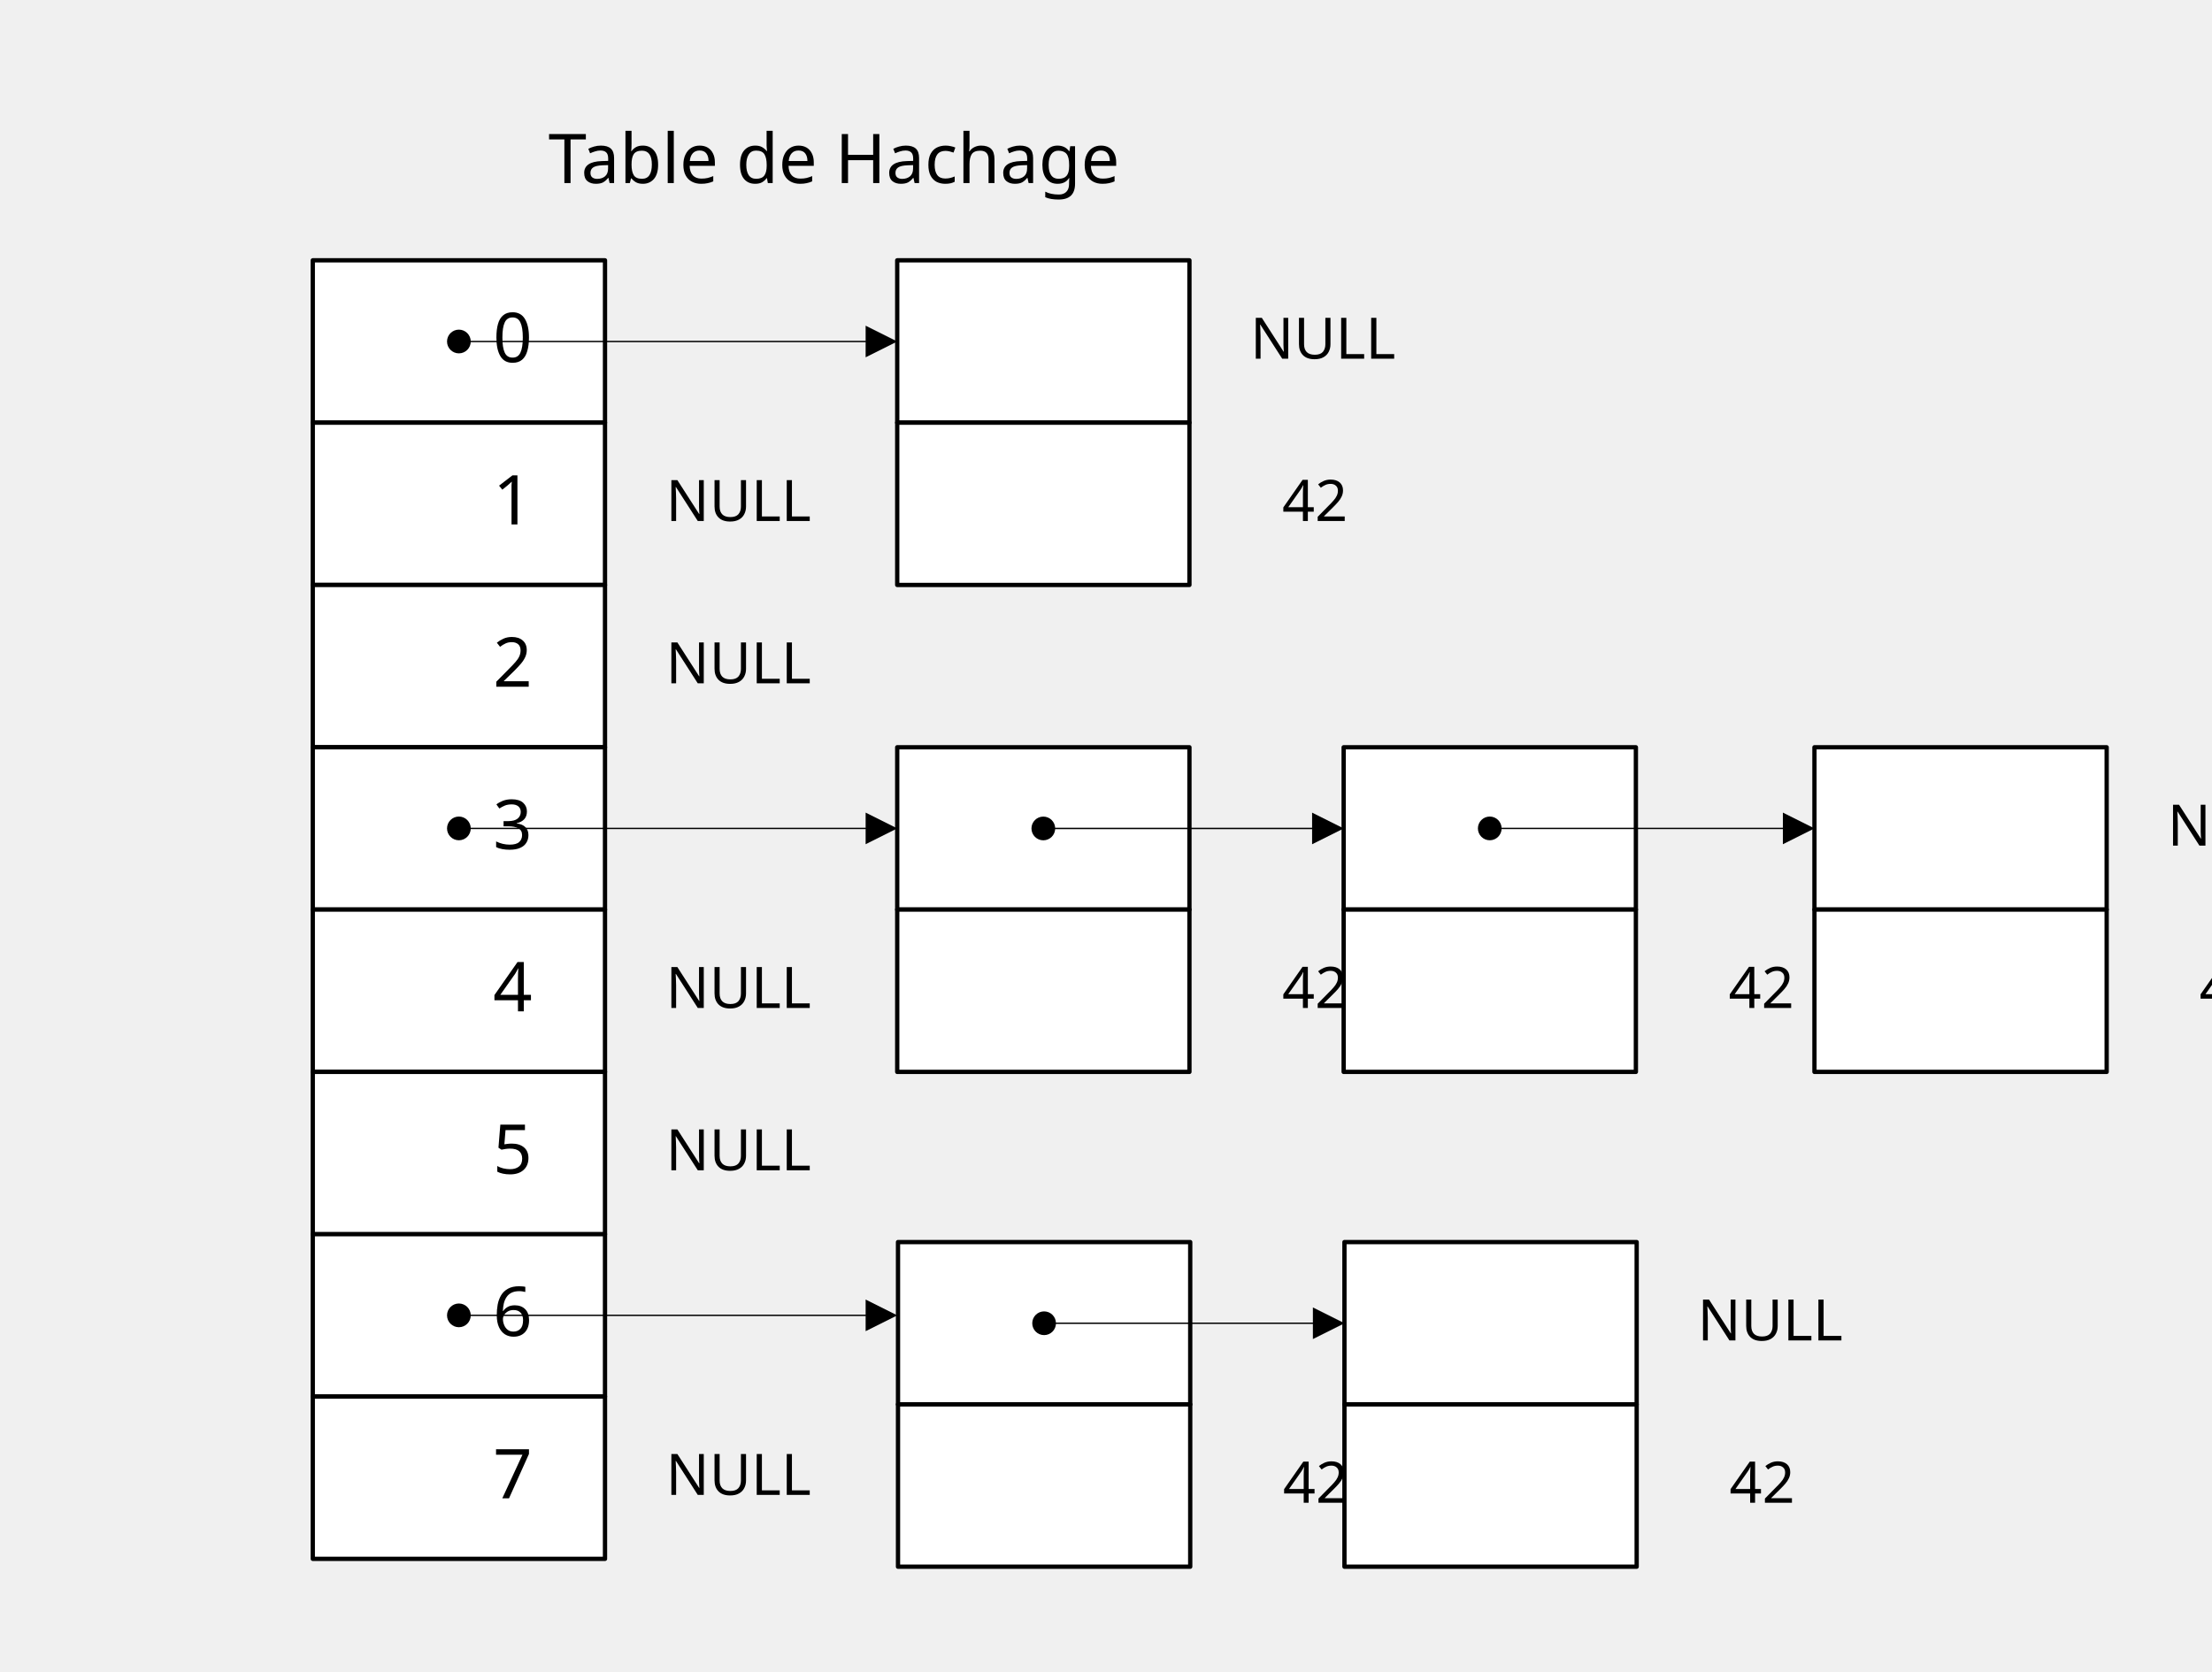
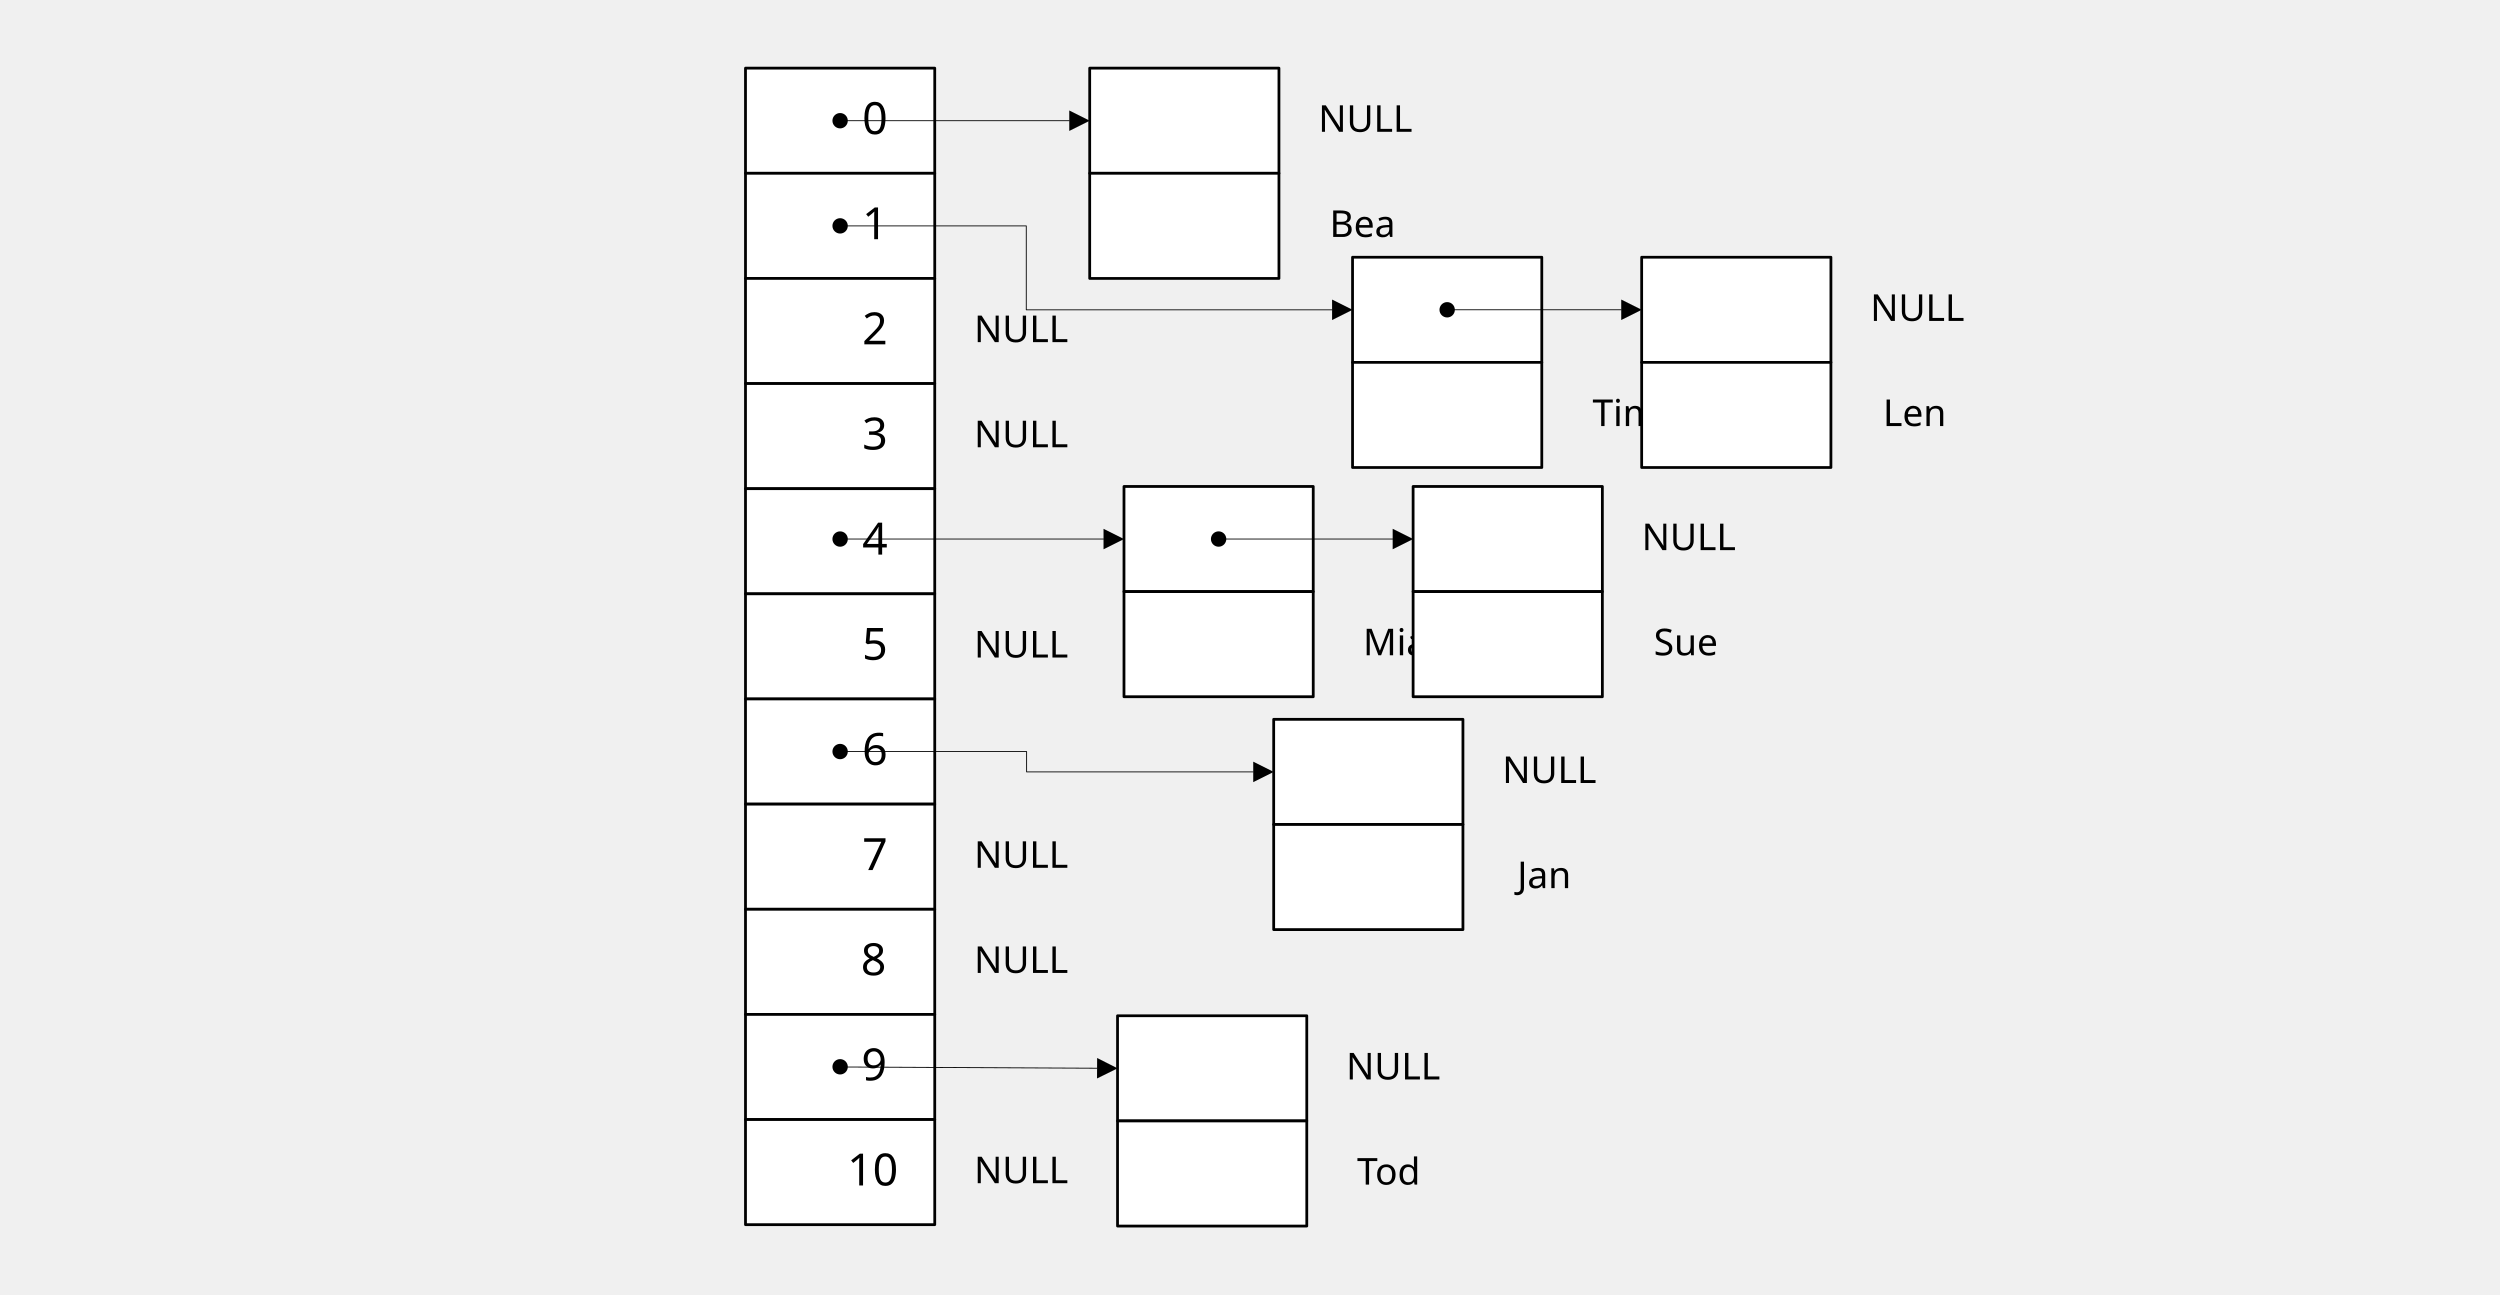
- <svg xmlns="http://www.w3.org/2000/svg" xmlns:ns1="http://schemas.microsoft.com/visio/2003/SVGExtensions/" xmlns:xlink="http://www.w3.org/1999/xlink" width="5.364in" height="4.055in" viewBox="0 0 386.202 291.98" xml:space="preserve" color-interpolation-filters="sRGB" class="st7">
+ <svg xmlns="http://www.w3.org/2000/svg" xmlns:ns1="http://schemas.microsoft.com/visio/2003/SVGExtensions/" xmlns:xlink="http://www.w3.org/1999/xlink" width="9.361in" height="4.846in" viewBox="0 0 673.978 348.936" xml:space="preserve" color-interpolation-filters="sRGB" class="st7">
  <ns1:documentProperties ns1:langID="1033" ns1:metric="true" ns1:viewMarkup="false">
    <ns1:userDefs>
      <ns1:ud ns1:nameU="msvSubprocessMaster" ns1:prompt="" ns1:val="VT4(Rectangle)" />
      <ns1:ud ns1:nameU="msvNoAutoConnect" ns1:val="VT0(1):26" />
    </ns1:userDefs>
  </ns1:documentProperties>
  <style type="text/css">
	
		.st1 {fill:#ffffff;stroke:#000000;stroke-linecap:round;stroke-linejoin:round;stroke-width:0.75}
		.st2 {fill:#000000;font-family:Calibri;font-size:0.833em}
- 		.st3 {marker-end:url(#mrkr4-63);marker-start:url(#mrkr42-61);stroke:#000000;stroke-linecap:round;stroke-linejoin:round;stroke-width:0.238}
+ 		.st3 {marker-end:url(#mrkr4-52);marker-start:url(#mrkr42-50);stroke:#000000;stroke-linecap:round;stroke-linejoin:round;stroke-width:0.238}
		.st4 {fill:#000000;fill-opacity:1;stroke:#000000;stroke-opacity:1;stroke-width:0.086}
		.st5 {fill:none;stroke:none;stroke-linecap:round;stroke-linejoin:round;stroke-width:0.75}
		.st6 {fill:#000000;font-family:Calibri;font-size:1em}
		.st7 {fill:none;fill-rule:evenodd;font-size:12px;overflow:visible;stroke-linecap:square;stroke-miterlimit:3}
	
	</style>
  <defs id="Markers">
    <g id="lend42">
      <path d="M 0 0.75 C -0.414 0.75 -0.75 0.414 -0.75 0 -0.75 -0.414 -0.414 -0.75 0 -0.75 0.414 -0.75 0.75 -0.414 0.75 0 0.75 0.414 0.414 0.75 0 0.75 Z " style="stroke:none" />
    </g>
-     <marker id="mrkr42-61" class="st4" ns1:arrowType="42" ns1:arrowSize="2" ns1:setback="7.18837" refX="7.188" orient="auto" markerUnits="strokeWidth" overflow="visible">
+     <marker id="mrkr42-50" class="st4" ns1:arrowType="42" ns1:arrowSize="2" ns1:setback="7.18837" refX="7.188" orient="auto" markerUnits="strokeWidth" overflow="visible">
      <use xlink:href="#lend42" transform="scale(11.60437) " />
    </marker>
    <g id="lend4">
      <path d="M 2 1 L 0 0 L 2 -1 L 2 1 " style="stroke:none" />
    </g>
-     <marker id="mrkr4-63" class="st4" ns1:arrowType="4" ns1:arrowSize="2" ns1:setback="23.2087" refX="-23.209" orient="auto" markerUnits="strokeWidth" overflow="visible">
+     <marker id="mrkr4-52" class="st4" ns1:arrowType="4" ns1:arrowSize="2" ns1:setback="23.2087" refX="-23.209" orient="auto" markerUnits="strokeWidth" overflow="visible">
      <use xlink:href="#lend4" transform="scale(-11.60437,-11.60437) " />
    </marker>
  </defs>
  <g ns1:mID="0" ns1:index="1" ns1:groupContext="foregroundPage">
    <ns1:userDefs>
      <ns1:ud ns1:nameU="msvThemeOrder" ns1:val="VT0(0):26" />
    </ns1:userDefs>
    <ns1:pageProperties ns1:drawingScale="0.0393701" ns1:pageScale="0.0393701" ns1:drawingUnits="24" ns1:shadowOffsetX="8.50394" ns1:shadowOffsetY="-8.50394" />
    <ns1:layer ns1:name="Connector" ns1:index="0" />
-     <g id="shape1-1" ns1:mID="1" ns1:groupContext="shape" transform="translate(54.5985,-218.172)">
-       <ns1:userDefs>
-         <ns1:ud ns1:nameU="visVersion" ns1:val="VT0(15):26" />
-       </ns1:userDefs>
-       <rect x="0" y="263.633" width="51.024" height="28.346" class="st1" />
-     </g>
-     <g id="shape2-3" ns1:mID="2" ns1:groupContext="shape" transform="translate(54.5985,-189.825)">
-       <ns1:userDefs>
-         <ns1:ud ns1:nameU="visVersion" ns1:val="VT0(15):26" />
-       </ns1:userDefs>
-       <ns1:textBlock ns1:margins="rect(4,4,4,4)" ns1:tabSpace="42.5197" />
-       <ns1:textRect cx="25.512" cy="277.807" width="51.03" height="28.346" />
-       <rect x="0" y="263.633" width="51.024" height="28.346" class="st1" />
-       <text x="14.87" y="280.81" class="st2" ns1:langID="1033">
-         <ns1:paragraph ns1:horizAlign="1" />
-         <ns1:tabList />NULL</text>
-     </g>
-     <g id="shape3-6" ns1:mID="3" ns1:groupContext="shape" transform="translate(54.5985,-161.479)">
-       <ns1:userDefs>
-         <ns1:ud ns1:nameU="visVersion" ns1:val="VT0(15):26" />
-       </ns1:userDefs>
-       <ns1:textBlock ns1:margins="rect(4,4,4,4)" ns1:tabSpace="42.5197" />
-       <ns1:textRect cx="25.512" cy="277.807" width="51.03" height="28.346" />
-       <rect x="0" y="263.633" width="51.024" height="28.346" class="st1" />
-       <text x="14.87" y="280.81" class="st2" ns1:langID="1033">
-         <ns1:paragraph ns1:horizAlign="1" />
-         <ns1:tabList />NULL</text>
-     </g>
-     <g id="shape4-9" ns1:mID="4" ns1:groupContext="shape" transform="translate(54.5985,-133.132)">
-       <ns1:userDefs>
-         <ns1:ud ns1:nameU="visVersion" ns1:val="VT0(15):26" />
-       </ns1:userDefs>
-       <rect x="0" y="263.633" width="51.024" height="28.346" class="st1" />
-     </g>
-     <g id="shape5-11" ns1:mID="5" ns1:groupContext="shape" transform="translate(54.5985,-104.786)">
-       <ns1:userDefs>
-         <ns1:ud ns1:nameU="visVersion" ns1:val="VT0(15):26" />
-       </ns1:userDefs>
-       <ns1:textBlock ns1:margins="rect(4,4,4,4)" ns1:tabSpace="42.5197" />
-       <ns1:textRect cx="25.512" cy="277.807" width="51.03" height="28.346" />
-       <rect x="0" y="263.633" width="51.024" height="28.346" class="st1" />
-       <text x="14.87" y="280.81" class="st2" ns1:langID="1033">
-         <ns1:paragraph ns1:horizAlign="1" />
-         <ns1:tabList />NULL</text>
-     </g>
-     <g id="shape6-14" ns1:mID="6" ns1:groupContext="shape" transform="translate(54.5985,-76.4395)">
-       <ns1:userDefs>
-         <ns1:ud ns1:nameU="visVersion" ns1:val="VT0(15):26" />
-       </ns1:userDefs>
-       <ns1:textBlock ns1:margins="rect(4,4,4,4)" ns1:tabSpace="42.5197" />
-       <ns1:textRect cx="25.512" cy="277.807" width="51.03" height="28.346" />
-       <rect x="0" y="263.633" width="51.024" height="28.346" class="st1" />
-       <text x="14.87" y="280.81" class="st2" ns1:langID="1033">
-         <ns1:paragraph ns1:horizAlign="1" />
-         <ns1:tabList />NULL</text>
-     </g>
-     <g id="shape7-17" ns1:mID="7" ns1:groupContext="shape" transform="translate(54.5985,-48.093)">
-       <ns1:userDefs>
-         <ns1:ud ns1:nameU="visVersion" ns1:val="VT0(15):26" />
-       </ns1:userDefs>
-       <rect x="0" y="263.633" width="51.024" height="28.346" class="st1" />
-     </g>
-     <g id="shape8-19" ns1:mID="8" ns1:groupContext="shape" transform="translate(54.5985,-19.7466)">
-       <ns1:userDefs>
-         <ns1:ud ns1:nameU="visVersion" ns1:val="VT0(15):26" />
-       </ns1:userDefs>
-       <ns1:textBlock ns1:margins="rect(4,4,4,4)" ns1:tabSpace="42.5197" />
-       <ns1:textRect cx="25.512" cy="277.807" width="51.03" height="28.346" />
-       <rect x="0" y="263.633" width="51.024" height="28.346" class="st1" />
-       <text x="14.87" y="280.81" class="st2" ns1:langID="1033">
-         <ns1:paragraph ns1:horizAlign="1" />
-         <ns1:tabList />NULL</text>
-     </g>
-     <g id="shape9-22" ns1:mID="9" ns1:groupContext="shape" transform="translate(156.646,-218.172)">
-       <ns1:userDefs>
-         <ns1:ud ns1:nameU="visVersion" ns1:val="VT0(15):26" />
-       </ns1:userDefs>
-       <ns1:textBlock ns1:margins="rect(4,4,4,4)" ns1:tabSpace="42.5197" />
-       <ns1:textRect cx="25.512" cy="277.807" width="51.03" height="28.346" />
-       <rect x="0" y="263.633" width="51.024" height="28.346" class="st1" />
-       <text x="14.87" y="280.81" class="st2" ns1:langID="1033">
-         <ns1:paragraph ns1:horizAlign="1" />
-         <ns1:tabList />NULL</text>
-     </g>
-     <g id="shape10-25" ns1:mID="10" ns1:groupContext="shape" transform="translate(156.646,-189.825)">
-       <ns1:userDefs>
-         <ns1:ud ns1:nameU="visVersion" ns1:val="VT0(15):26" />
-       </ns1:userDefs>
-       <ns1:textBlock ns1:margins="rect(4,4,4,4)" ns1:tabSpace="42.5197" />
-       <ns1:textRect cx="25.512" cy="277.807" width="51.03" height="28.346" />
-       <rect x="0" y="263.633" width="51.024" height="28.346" class="st1" />
-       <text x="20.44" y="280.81" class="st2" ns1:langID="1033">
-         <ns1:paragraph ns1:horizAlign="1" />
-         <ns1:tabList />42</text>
-     </g>
-     <g id="shape11-28" ns1:mID="11" ns1:groupContext="shape" transform="translate(156.646,-133.132)">
-       <ns1:userDefs>
-         <ns1:ud ns1:nameU="visVersion" ns1:val="VT0(15):26" />
-       </ns1:userDefs>
-       <rect x="0" y="263.633" width="51.024" height="28.346" class="st1" />
-     </g>
-     <g id="shape12-30" ns1:mID="12" ns1:groupContext="shape" transform="translate(156.646,-104.786)">
-       <ns1:userDefs>
-         <ns1:ud ns1:nameU="visVersion" ns1:val="VT0(15):26" />
-       </ns1:userDefs>
-       <ns1:textBlock ns1:margins="rect(4,4,4,4)" ns1:tabSpace="42.5197" />
-       <ns1:textRect cx="25.512" cy="277.807" width="51.03" height="28.346" />
-       <rect x="0" y="263.633" width="51.024" height="28.346" class="st1" />
-       <text x="20.44" y="280.81" class="st2" ns1:langID="1033">
-         <ns1:paragraph ns1:horizAlign="1" />
-         <ns1:tabList />42</text>
-     </g>
-     <g id="shape13-33" ns1:mID="13" ns1:groupContext="shape" transform="translate(234.599,-133.132)">
-       <ns1:userDefs>
-         <ns1:ud ns1:nameU="visVersion" ns1:val="VT0(15):26" />
-       </ns1:userDefs>
-       <rect x="0" y="263.633" width="51.024" height="28.346" class="st1" />
-     </g>
-     <g id="shape14-35" ns1:mID="14" ns1:groupContext="shape" transform="translate(234.599,-104.786)">
-       <ns1:userDefs>
-         <ns1:ud ns1:nameU="visVersion" ns1:val="VT0(15):26" />
-       </ns1:userDefs>
-       <ns1:textBlock ns1:margins="rect(4,4,4,4)" ns1:tabSpace="42.5197" />
-       <ns1:textRect cx="25.512" cy="277.807" width="51.03" height="28.346" />
-       <rect x="0" y="263.633" width="51.024" height="28.346" class="st1" />
-       <text x="20.44" y="280.81" class="st2" ns1:langID="1033">
-         <ns1:paragraph ns1:horizAlign="1" />
-         <ns1:tabList />42</text>
-     </g>
-     <g id="shape15-38" ns1:mID="15" ns1:groupContext="shape" transform="translate(316.803,-133.132)">
-       <ns1:userDefs>
-         <ns1:ud ns1:nameU="visVersion" ns1:val="VT0(15):26" />
-       </ns1:userDefs>
-       <ns1:textBlock ns1:margins="rect(4,4,4,4)" ns1:tabSpace="42.5197" />
-       <ns1:textRect cx="25.512" cy="277.807" width="51.03" height="28.346" />
-       <rect x="0" y="263.633" width="51.024" height="28.346" class="st1" />
-       <text x="14.87" y="280.81" class="st2" ns1:langID="1033">
-         <ns1:paragraph ns1:horizAlign="1" />
-         <ns1:tabList />NULL</text>
-     </g>
-     <g id="shape16-41" ns1:mID="16" ns1:groupContext="shape" transform="translate(316.803,-104.786)">
-       <ns1:userDefs>
-         <ns1:ud ns1:nameU="visVersion" ns1:val="VT0(15):26" />
-       </ns1:userDefs>
-       <ns1:textBlock ns1:margins="rect(4,4,4,4)" ns1:tabSpace="42.5197" />
-       <ns1:textRect cx="25.512" cy="277.807" width="51.03" height="28.346" />
-       <rect x="0" y="263.633" width="51.024" height="28.346" class="st1" />
-       <text x="20.44" y="280.81" class="st2" ns1:langID="1033">
-         <ns1:paragraph ns1:horizAlign="1" />
-         <ns1:tabList />42</text>
-     </g>
-     <g id="shape17-44" ns1:mID="17" ns1:groupContext="shape" transform="translate(156.783,-46.7215)">
-       <ns1:userDefs>
-         <ns1:ud ns1:nameU="visVersion" ns1:val="VT0(15):26" />
-       </ns1:userDefs>
-       <rect x="0" y="263.633" width="51.024" height="28.346" class="st1" />
-     </g>
-     <g id="shape18-46" ns1:mID="18" ns1:groupContext="shape" transform="translate(156.783,-18.375)">
-       <ns1:userDefs>
-         <ns1:ud ns1:nameU="visVersion" ns1:val="VT0(15):26" />
-       </ns1:userDefs>
-       <ns1:textBlock ns1:margins="rect(4,4,4,4)" ns1:tabSpace="42.5197" />
-       <ns1:textRect cx="25.512" cy="277.807" width="51.03" height="28.346" />
-       <rect x="0" y="263.633" width="51.024" height="28.346" class="st1" />
-       <text x="20.44" y="280.81" class="st2" ns1:langID="1033">
-         <ns1:paragraph ns1:horizAlign="1" />
-         <ns1:tabList />42</text>
-     </g>
-     <g id="shape19-49" ns1:mID="19" ns1:groupContext="shape" transform="translate(234.736,-46.7215)">
-       <ns1:userDefs>
-         <ns1:ud ns1:nameU="visVersion" ns1:val="VT0(15):26" />
-       </ns1:userDefs>
-       <ns1:textBlock ns1:margins="rect(4,4,4,4)" ns1:tabSpace="42.5197" />
-       <ns1:textRect cx="25.512" cy="277.807" width="51.03" height="28.346" />
-       <rect x="0" y="263.633" width="51.024" height="28.346" class="st1" />
-       <text x="14.87" y="280.81" class="st2" ns1:langID="1033">
-         <ns1:paragraph ns1:horizAlign="1" />
-         <ns1:tabList />NULL</text>
-     </g>
-     <g id="shape20-52" ns1:mID="20" ns1:groupContext="shape" transform="translate(234.736,-18.375)">
-       <ns1:userDefs>
-         <ns1:ud ns1:nameU="visVersion" ns1:val="VT0(15):26" />
-       </ns1:userDefs>
-       <ns1:textBlock ns1:margins="rect(4,4,4,4)" ns1:tabSpace="42.5197" />
-       <ns1:textRect cx="25.512" cy="277.807" width="51.03" height="28.346" />
-       <rect x="0" y="263.633" width="51.024" height="28.346" class="st1" />
-       <text x="20.44" y="280.81" class="st2" ns1:langID="1033">
-         <ns1:paragraph ns1:horizAlign="1" />
-         <ns1:tabList />42</text>
-     </g>
-     <g id="shape23-55" ns1:mID="23" ns1:groupContext="shape" ns1:layerMember="0" transform="translate(80.1103,-239.432)">
-       <path d="M1.71 299.07 L2.07 299.07 L71.02 299.07" class="st3" />
-     </g>
-     <g id="shape24-64" ns1:mID="24" ns1:groupContext="shape" ns1:layerMember="0" transform="translate(80.1103,-140.219)">
-       <path d="M1.71 284.89 L2.07 284.89 L71.02 284.89" class="st3" />
-     </g>
-     <g id="shape25-71" ns1:mID="25" ns1:groupContext="shape" ns1:layerMember="0" transform="translate(80.1103,-55.1797)">
-       <path d="M1.71 284.89 L2.07 284.89 L71.02 284.89" class="st3" />
-     </g>
-     <g id="shape26-78" ns1:mID="26" ns1:groupContext="shape" ns1:layerMember="0" transform="translate(182.295,-67.9813)">
-       <path d="M1.71 299.07 L2.07 299.07 L46.93 299.07" class="st3" />
-     </g>
-     <g id="shape27-85" ns1:mID="27" ns1:groupContext="shape" ns1:layerMember="0" transform="translate(182.158,-154.392)">
-       <path d="M1.71 299.07 L2.07 299.07 L46.93 299.07" class="st3" />
-     </g>
-     <g id="shape28-92" ns1:mID="28" ns1:groupContext="shape" ns1:layerMember="0" transform="translate(260.11,-140.219)">
-       <path d="M1.71 284.89 L2.07 284.89 L51.18 284.89" class="st3" />
-     </g>
-     <g id="shape29-99" ns1:mID="29" ns1:groupContext="shape" transform="translate(26.2521,-253.605)">
-       <ns1:textBlock ns1:margins="rect(4,4,4,4)" ns1:tabSpace="42.5197" />
-       <ns1:textRect cx="56.471" cy="281.98" width="112.95" height="20" />
-       <rect x="0" y="271.98" width="112.942" height="20" class="st5" />
-       <text x="13.32" y="285.58" class="st6" ns1:langID="1033">
-         <ns1:paragraph ns1:horizAlign="1" />
-         <ns1:tabList />Table de Hachage</text>
-     </g>
-     <g id="shape31-102" ns1:mID="31" ns1:groupContext="shape" transform="translate(18.375,-222.345)">
-       <ns1:textBlock ns1:margins="rect(4,4,4,4)" ns1:tabSpace="42.5197" />
-       <ns1:textRect cx="14.569" cy="281.98" width="29.14" height="20" />
-       <rect x="0" y="271.98" width="29.137" height="20" class="st5" />
-       <text x="11.53" y="285.58" class="st6" ns1:langID="1033">
+     <g id="shape1-1" ns1:mID="1" ns1:groupContext="shape" transform="translate(200.967,-302.215)">
+       <ns1:userDefs>
+         <ns1:ud ns1:nameU="visVersion" ns1:val="VT0(15):26" />
+       </ns1:userDefs>
+       <rect x="0" y="320.59" width="51.024" height="28.346" class="st1" />
+     </g>
+     <g id="shape2-3" ns1:mID="2" ns1:groupContext="shape" transform="translate(200.967,-273.868)">
+       <ns1:userDefs>
+         <ns1:ud ns1:nameU="visVersion" ns1:val="VT0(15):26" />
+       </ns1:userDefs>
+       <rect x="0" y="320.59" width="51.024" height="28.346" class="st1" />
+     </g>
+     <g id="shape3-5" ns1:mID="3" ns1:groupContext="shape" transform="translate(200.967,-245.522)">
+       <ns1:userDefs>
+         <ns1:ud ns1:nameU="visVersion" ns1:val="VT0(15):26" />
+       </ns1:userDefs>
+       <ns1:textBlock ns1:margins="rect(4,4,4,4)" ns1:tabSpace="42.5197" />
+       <ns1:textRect cx="25.512" cy="334.763" width="51.03" height="28.346" />
+       <rect x="0" y="320.59" width="51.024" height="28.346" class="st1" />
+       <text x="14.87" y="337.76" class="st2" ns1:langID="1033">
+         <ns1:paragraph ns1:horizAlign="1" />
+         <ns1:tabList />NULL</text>
+     </g>
+     <g id="shape4-8" ns1:mID="4" ns1:groupContext="shape" transform="translate(200.967,-217.175)">
+       <ns1:userDefs>
+         <ns1:ud ns1:nameU="visVersion" ns1:val="VT0(15):26" />
+       </ns1:userDefs>
+       <ns1:textBlock ns1:margins="rect(4,4,4,4)" ns1:tabSpace="42.5197" />
+       <ns1:textRect cx="25.512" cy="334.763" width="51.03" height="28.346" />
+       <rect x="0" y="320.59" width="51.024" height="28.346" class="st1" />
+       <text x="14.87" y="337.76" class="st2" ns1:langID="1033">
+         <ns1:paragraph ns1:horizAlign="1" />
+         <ns1:tabList />NULL</text>
+     </g>
+     <g id="shape5-11" ns1:mID="5" ns1:groupContext="shape" transform="translate(200.967,-188.829)">
+       <ns1:userDefs>
+         <ns1:ud ns1:nameU="visVersion" ns1:val="VT0(15):26" />
+       </ns1:userDefs>
+       <rect x="0" y="320.59" width="51.024" height="28.346" class="st1" />
+     </g>
+     <g id="shape6-13" ns1:mID="6" ns1:groupContext="shape" transform="translate(200.967,-160.482)">
+       <ns1:userDefs>
+         <ns1:ud ns1:nameU="visVersion" ns1:val="VT0(15):26" />
+       </ns1:userDefs>
+       <ns1:textBlock ns1:margins="rect(4,4,4,4)" ns1:tabSpace="42.5197" />
+       <ns1:textRect cx="25.512" cy="334.763" width="51.03" height="28.346" />
+       <rect x="0" y="320.59" width="51.024" height="28.346" class="st1" />
+       <text x="14.87" y="337.76" class="st2" ns1:langID="1033">
+         <ns1:paragraph ns1:horizAlign="1" />
+         <ns1:tabList />NULL</text>
+     </g>
+     <g id="shape7-16" ns1:mID="7" ns1:groupContext="shape" transform="translate(200.967,-132.136)">
+       <ns1:userDefs>
+         <ns1:ud ns1:nameU="visVersion" ns1:val="VT0(15):26" />
+       </ns1:userDefs>
+       <rect x="0" y="320.59" width="51.024" height="28.346" class="st1" />
+     </g>
+     <g id="shape8-18" ns1:mID="8" ns1:groupContext="shape" transform="translate(200.967,-103.789)">
+       <ns1:userDefs>
+         <ns1:ud ns1:nameU="visVersion" ns1:val="VT0(15):26" />
+       </ns1:userDefs>
+       <ns1:textBlock ns1:margins="rect(4,4,4,4)" ns1:tabSpace="42.5197" />
+       <ns1:textRect cx="25.512" cy="334.763" width="51.03" height="28.346" />
+       <rect x="0" y="320.59" width="51.024" height="28.346" class="st1" />
+       <text x="14.87" y="337.76" class="st2" ns1:langID="1033">
+         <ns1:paragraph ns1:horizAlign="1" />
+         <ns1:tabList />NULL</text>
+     </g>
+     <g id="shape9-21" ns1:mID="9" ns1:groupContext="shape" transform="translate(293.77,-302.215)">
+       <ns1:userDefs>
+         <ns1:ud ns1:nameU="visVersion" ns1:val="VT0(15):26" />
+       </ns1:userDefs>
+       <ns1:textBlock ns1:margins="rect(4,4,4,4)" ns1:tabSpace="42.5197" />
+       <ns1:textRect cx="25.512" cy="334.763" width="51.03" height="28.346" />
+       <rect x="0" y="320.59" width="51.024" height="28.346" class="st1" />
+       <text x="14.87" y="337.76" class="st2" ns1:langID="1033">
+         <ns1:paragraph ns1:horizAlign="1" />
+         <ns1:tabList />NULL</text>
+     </g>
+     <g id="shape10-24" ns1:mID="10" ns1:groupContext="shape" transform="translate(293.77,-273.868)">
+       <ns1:userDefs>
+         <ns1:ud ns1:nameU="visVersion" ns1:val="VT0(15):26" />
+       </ns1:userDefs>
+       <ns1:textBlock ns1:margins="rect(4,4,4,4)" ns1:tabSpace="42.5197" />
+       <ns1:textRect cx="25.512" cy="334.763" width="51.03" height="28.346" />
+       <rect x="0" y="320.59" width="51.024" height="28.346" class="st1" />
+       <text x="17.91" y="337.76" class="st2" ns1:langID="1033">
+         <ns1:paragraph ns1:horizAlign="1" />
+         <ns1:tabList />Bea</text>
+     </g>
+     <g id="shape11-27" ns1:mID="11" ns1:groupContext="shape" transform="translate(303.014,-189.428)">
+       <ns1:userDefs>
+         <ns1:ud ns1:nameU="visVersion" ns1:val="VT0(15):26" />
+       </ns1:userDefs>
+       <rect x="0" y="320.59" width="51.024" height="28.346" class="st1" />
+     </g>
+     <g id="shape12-29" ns1:mID="12" ns1:groupContext="shape" transform="translate(303.014,-161.081)">
+       <ns1:userDefs>
+         <ns1:ud ns1:nameU="visVersion" ns1:val="VT0(15):26" />
+       </ns1:userDefs>
+       <ns1:textBlock ns1:margins="rect(4,4,4,4)" ns1:tabSpace="42.5197" />
+       <ns1:textRect cx="25.512" cy="334.763" width="51.03" height="28.346" />
+       <rect x="0" y="320.59" width="51.024" height="28.346" class="st1" />
+       <text x="17.69" y="337.76" class="st2" ns1:langID="1033">
+         <ns1:paragraph ns1:horizAlign="1" />
+         <ns1:tabList />Mia</text>
+     </g>
+     <g id="shape13-32" ns1:mID="13" ns1:groupContext="shape" transform="translate(380.967,-189.428)">
+       <ns1:userDefs>
+         <ns1:ud ns1:nameU="visVersion" ns1:val="VT0(15):26" />
+       </ns1:userDefs>
+       <ns1:textBlock ns1:margins="rect(4,4,4,4)" ns1:tabSpace="42.5197" />
+       <ns1:textRect cx="25.512" cy="334.763" width="51.03" height="28.346" />
+       <rect x="0" y="320.59" width="51.024" height="28.346" class="st1" />
+       <text x="14.87" y="337.76" class="st2" ns1:langID="1033">
+         <ns1:paragraph ns1:horizAlign="1" />
+         <ns1:tabList />NULL</text>
+     </g>
+     <g id="shape14-35" ns1:mID="14" ns1:groupContext="shape" transform="translate(380.967,-161.081)">
+       <ns1:userDefs>
+         <ns1:ud ns1:nameU="visVersion" ns1:val="VT0(15):26" />
+       </ns1:userDefs>
+       <ns1:textBlock ns1:margins="rect(4,4,4,4)" ns1:tabSpace="42.5197" />
+       <ns1:textRect cx="25.512" cy="334.763" width="51.03" height="28.346" />
+       <rect x="0" y="320.59" width="51.024" height="28.346" class="st1" />
+       <text x="18.1" y="337.76" class="st2" ns1:langID="1033">
+         <ns1:paragraph ns1:horizAlign="1" />
+         <ns1:tabList />Sue</text>
+     </g>
+     <g id="shape17-38" ns1:mID="17" ns1:groupContext="shape" transform="translate(343.376,-126.649)">
+       <ns1:userDefs>
+         <ns1:ud ns1:nameU="visVersion" ns1:val="VT0(15):26" />
+       </ns1:userDefs>
+       <ns1:textBlock ns1:margins="rect(4,4,4,4)" ns1:tabSpace="42.5197" />
+       <ns1:textRect cx="25.512" cy="334.763" width="51.03" height="28.346" />
+       <rect x="0" y="320.59" width="51.024" height="28.346" class="st1" />
+       <text x="14.87" y="337.76" class="st2" ns1:langID="1033">
+         <ns1:paragraph ns1:horizAlign="1" />
+         <ns1:tabList />NULL</text>
+     </g>
+     <g id="shape18-41" ns1:mID="18" ns1:groupContext="shape" transform="translate(343.376,-98.303)">
+       <ns1:userDefs>
+         <ns1:ud ns1:nameU="visVersion" ns1:val="VT0(15):26" />
+       </ns1:userDefs>
+       <ns1:textBlock ns1:margins="rect(4,4,4,4)" ns1:tabSpace="42.5197" />
+       <ns1:textRect cx="25.512" cy="334.763" width="51.03" height="28.346" />
+       <rect x="0" y="320.59" width="51.024" height="28.346" class="st1" />
+       <text x="18.9" y="337.76" class="st2" ns1:langID="1033">
+         <ns1:paragraph ns1:horizAlign="1" />
+         <ns1:tabList />Jan</text>
+     </g>
+     <g id="shape23-44" ns1:mID="23" ns1:groupContext="shape" ns1:layerMember="0" transform="translate(226.479,-323.474)">
+       <path d="M1.71 356.02 L2.07 356.02 L61.78 356.02" class="st3" />
+     </g>
+     <g id="shape24-53" ns1:mID="24" ns1:groupContext="shape" ns1:layerMember="0" transform="translate(226.479,-196.514)">
+       <path d="M1.71 341.85 L2.07 341.85 L71.02 341.85" class="st3" />
+     </g>
+     <g id="shape25-60" ns1:mID="25" ns1:groupContext="shape" ns1:layerMember="0" transform="translate(226.479,-150.653)">
+       <path d="M1.71 353.28 L2.07 353.28 L50.28 353.28 L50.28 358.77 L111.38 358.77" class="st3" />
+     </g>
+     <g id="shape27-67" ns1:mID="27" ns1:groupContext="shape" ns1:layerMember="0" transform="translate(328.526,-210.687)">
+       <path d="M1.71 356.02 L2.07 356.02 L46.93 356.02" class="st3" />
+     </g>
+     <g id="shape31-74" ns1:mID="31" ns1:groupContext="shape" transform="translate(164.743,-306.388)">
+       <ns1:textBlock ns1:margins="rect(4,4,4,4)" ns1:tabSpace="42.5197" />
+       <ns1:textRect cx="14.569" cy="338.936" width="29.14" height="20" />
+       <rect x="0" y="328.936" width="29.137" height="20" class="st5" />
+       <text x="11.53" y="342.54" class="st6" ns1:langID="1033">
        <ns1:paragraph ns1:horizAlign="1" />
        <ns1:tabList />0</text>
    </g>
-     <g id="shape33-105" ns1:mID="33" ns1:groupContext="shape" transform="translate(18.375,-193.999)">
-       <ns1:textBlock ns1:margins="rect(4,4,4,4)" ns1:tabSpace="42.5197" />
-       <ns1:textRect cx="14.569" cy="281.98" width="29.14" height="20" />
-       <rect x="0" y="271.98" width="29.137" height="20" class="st5" />
-       <text x="11.53" y="285.58" class="st6" ns1:langID="1033">
+     <g id="shape33-77" ns1:mID="33" ns1:groupContext="shape" transform="translate(164.743,-278.041)">
+       <ns1:textBlock ns1:margins="rect(4,4,4,4)" ns1:tabSpace="42.5197" />
+       <ns1:textRect cx="14.569" cy="338.936" width="29.14" height="20" />
+       <rect x="0" y="328.936" width="29.137" height="20" class="st5" />
+       <text x="11.53" y="342.54" class="st6" ns1:langID="1033">
        <ns1:paragraph ns1:horizAlign="1" />
        <ns1:tabList />1</text>
    </g>
-     <g id="shape34-108" ns1:mID="34" ns1:groupContext="shape" transform="translate(18.375,-165.652)">
-       <ns1:textBlock ns1:margins="rect(4,4,4,4)" ns1:tabSpace="42.5197" />
-       <ns1:textRect cx="14.569" cy="281.98" width="29.14" height="20" />
-       <rect x="0" y="271.98" width="29.137" height="20" class="st5" />
-       <text x="11.53" y="285.58" class="st6" ns1:langID="1033">
+     <g id="shape34-80" ns1:mID="34" ns1:groupContext="shape" transform="translate(164.743,-249.695)">
+       <ns1:textBlock ns1:margins="rect(4,4,4,4)" ns1:tabSpace="42.5197" />
+       <ns1:textRect cx="14.569" cy="338.936" width="29.14" height="20" />
+       <rect x="0" y="328.936" width="29.137" height="20" class="st5" />
+       <text x="11.53" y="342.54" class="st6" ns1:langID="1033">
        <ns1:paragraph ns1:horizAlign="1" />
        <ns1:tabList />2</text>
    </g>
-     <g id="shape35-111" ns1:mID="35" ns1:groupContext="shape" transform="translate(18.375,-137.306)">
-       <ns1:textBlock ns1:margins="rect(4,4,4,4)" ns1:tabSpace="42.5197" />
-       <ns1:textRect cx="14.569" cy="281.98" width="29.14" height="20" />
-       <rect x="0" y="271.98" width="29.137" height="20" class="st5" />
-       <text x="11.53" y="285.58" class="st6" ns1:langID="1033">
+     <g id="shape35-83" ns1:mID="35" ns1:groupContext="shape" transform="translate(164.743,-221.348)">
+       <ns1:textBlock ns1:margins="rect(4,4,4,4)" ns1:tabSpace="42.5197" />
+       <ns1:textRect cx="14.569" cy="338.936" width="29.14" height="20" />
+       <rect x="0" y="328.936" width="29.137" height="20" class="st5" />
+       <text x="11.53" y="342.54" class="st6" ns1:langID="1033">
        <ns1:paragraph ns1:horizAlign="1" />
        <ns1:tabList />3</text>
    </g>
-     <g id="shape36-114" ns1:mID="36" ns1:groupContext="shape" transform="translate(18.375,-108.959)">
-       <ns1:textBlock ns1:margins="rect(4,4,4,4)" ns1:tabSpace="42.5197" />
-       <ns1:textRect cx="14.569" cy="281.98" width="29.14" height="20" />
-       <rect x="0" y="271.98" width="29.137" height="20" class="st5" />
-       <text x="11.53" y="285.58" class="st6" ns1:langID="1033">
+     <g id="shape36-86" ns1:mID="36" ns1:groupContext="shape" transform="translate(164.743,-193.002)">
+       <ns1:textBlock ns1:margins="rect(4,4,4,4)" ns1:tabSpace="42.5197" />
+       <ns1:textRect cx="14.569" cy="338.936" width="29.14" height="20" />
+       <rect x="0" y="328.936" width="29.137" height="20" class="st5" />
+       <text x="11.53" y="342.54" class="st6" ns1:langID="1033">
        <ns1:paragraph ns1:horizAlign="1" />
        <ns1:tabList />4</text>
    </g>
-     <g id="shape37-117" ns1:mID="37" ns1:groupContext="shape" transform="translate(18.375,-80.6127)">
-       <ns1:textBlock ns1:margins="rect(4,4,4,4)" ns1:tabSpace="42.5197" />
-       <ns1:textRect cx="14.569" cy="281.98" width="29.14" height="20" />
-       <rect x="0" y="271.98" width="29.137" height="20" class="st5" />
-       <text x="11.53" y="285.58" class="st6" ns1:langID="1033">
+     <g id="shape37-89" ns1:mID="37" ns1:groupContext="shape" transform="translate(164.743,-164.656)">
+       <ns1:textBlock ns1:margins="rect(4,4,4,4)" ns1:tabSpace="42.5197" />
+       <ns1:textRect cx="14.569" cy="338.936" width="29.14" height="20" />
+       <rect x="0" y="328.936" width="29.137" height="20" class="st5" />
+       <text x="11.53" y="342.54" class="st6" ns1:langID="1033">
        <ns1:paragraph ns1:horizAlign="1" />
        <ns1:tabList />5</text>
    </g>
-     <g id="shape38-120" ns1:mID="38" ns1:groupContext="shape" transform="translate(18.375,-52.2663)">
-       <ns1:textBlock ns1:margins="rect(4,4,4,4)" ns1:tabSpace="42.5197" />
-       <ns1:textRect cx="14.569" cy="281.98" width="29.14" height="20" />
-       <rect x="0" y="271.98" width="29.137" height="20" class="st5" />
-       <text x="11.53" y="285.58" class="st6" ns1:langID="1033">
+     <g id="shape38-92" ns1:mID="38" ns1:groupContext="shape" transform="translate(164.743,-136.309)">
+       <ns1:textBlock ns1:margins="rect(4,4,4,4)" ns1:tabSpace="42.5197" />
+       <ns1:textRect cx="14.569" cy="338.936" width="29.14" height="20" />
+       <rect x="0" y="328.936" width="29.137" height="20" class="st5" />
+       <text x="11.53" y="342.54" class="st6" ns1:langID="1033">
        <ns1:paragraph ns1:horizAlign="1" />
        <ns1:tabList />6</text>
    </g>
-     <g id="shape39-123" ns1:mID="39" ns1:groupContext="shape" transform="translate(18.375,-23.9198)">
-       <ns1:textBlock ns1:margins="rect(4,4,4,4)" ns1:tabSpace="42.5197" />
-       <ns1:textRect cx="14.569" cy="281.98" width="29.14" height="20" />
-       <rect x="0" y="271.98" width="29.137" height="20" class="st5" />
-       <text x="11.53" y="285.58" class="st6" ns1:langID="1033">
+     <g id="shape39-95" ns1:mID="39" ns1:groupContext="shape" transform="translate(164.743,-107.963)">
+       <ns1:textBlock ns1:margins="rect(4,4,4,4)" ns1:tabSpace="42.5197" />
+       <ns1:textRect cx="14.569" cy="338.936" width="29.14" height="20" />
+       <rect x="0" y="328.936" width="29.137" height="20" class="st5" />
+       <text x="11.53" y="342.54" class="st6" ns1:langID="1033">
        <ns1:paragraph ns1:horizAlign="1" />
        <ns1:tabList />7</text>
+     </g>
+     <g id="shape40-98" ns1:mID="40" ns1:groupContext="shape" transform="translate(364.636,-251.237)">
+       <ns1:userDefs>
+         <ns1:ud ns1:nameU="visVersion" ns1:val="VT0(15):26" />
+       </ns1:userDefs>
+       <rect x="0" y="320.59" width="51.024" height="28.346" class="st1" />
+     </g>
+     <g id="shape41-100" ns1:mID="41" ns1:groupContext="shape" transform="translate(364.636,-222.89)">
+       <ns1:userDefs>
+         <ns1:ud ns1:nameU="visVersion" ns1:val="VT0(15):26" />
+       </ns1:userDefs>
+       <ns1:textBlock ns1:margins="rect(4,4,4,4)" ns1:tabSpace="42.5197" />
+       <ns1:textRect cx="25.512" cy="334.763" width="51.03" height="28.346" />
+       <rect x="0" y="320.59" width="51.024" height="28.346" class="st1" />
+       <text x="17.93" y="337.76" class="st2" ns1:langID="1033">
+         <ns1:paragraph ns1:horizAlign="1" />
+         <ns1:tabList />Tim</text>
+     </g>
+     <g id="shape42-103" ns1:mID="42" ns1:groupContext="shape" transform="translate(442.589,-251.237)">
+       <ns1:userDefs>
+         <ns1:ud ns1:nameU="visVersion" ns1:val="VT0(15):26" />
+       </ns1:userDefs>
+       <ns1:textBlock ns1:margins="rect(4,4,4,4)" ns1:tabSpace="42.5197" />
+       <ns1:textRect cx="25.512" cy="334.763" width="51.03" height="28.346" />
+       <rect x="0" y="320.59" width="51.024" height="28.346" class="st1" />
+       <text x="14.87" y="337.76" class="st2" ns1:langID="1033">
+         <ns1:paragraph ns1:horizAlign="1" />
+         <ns1:tabList />NULL</text>
+     </g>
+     <g id="shape43-106" ns1:mID="43" ns1:groupContext="shape" transform="translate(442.589,-222.89)">
+       <ns1:userDefs>
+         <ns1:ud ns1:nameU="visVersion" ns1:val="VT0(15):26" />
+       </ns1:userDefs>
+       <ns1:textBlock ns1:margins="rect(4,4,4,4)" ns1:tabSpace="42.5197" />
+       <ns1:textRect cx="25.512" cy="334.763" width="51.03" height="28.346" />
+       <rect x="0" y="320.59" width="51.024" height="28.346" class="st1" />
+       <text x="18.29" y="337.76" class="st2" ns1:langID="1033">
+         <ns1:paragraph ns1:horizAlign="1" />
+         <ns1:tabList />Len</text>
+     </g>
+     <g id="shape44-109" ns1:mID="44" ns1:groupContext="shape" ns1:layerMember="0" transform="translate(390.148,-272.497)">
+       <path d="M1.71 356.02 L2.07 356.02 L46.93 356.02" class="st3" />
+     </g>
+     <g id="shape45-116" ns1:mID="45" ns1:groupContext="shape" ns1:layerMember="0" transform="translate(226.479,-288.041)">
+       <path d="M1.71 348.94 L2.07 348.94 L50.19 348.94 L50.19 371.57 L132.64 371.57" class="st3" />
+     </g>
+     <g id="shape46-123" ns1:mID="46" ns1:groupContext="shape" transform="translate(200.967,-75.4429)">
+       <ns1:userDefs>
+         <ns1:ud ns1:nameU="visVersion" ns1:val="VT0(15):26" />
+       </ns1:userDefs>
+       <ns1:textBlock ns1:margins="rect(4,4,4,4)" ns1:tabSpace="42.5197" />
+       <ns1:textRect cx="25.512" cy="334.763" width="51.03" height="28.346" />
+       <rect x="0" y="320.59" width="51.024" height="28.346" class="st1" />
+       <text x="14.87" y="337.76" class="st2" ns1:langID="1033">
+         <ns1:paragraph ns1:horizAlign="1" />
+         <ns1:tabList />NULL</text>
+     </g>
+     <g id="shape47-126" ns1:mID="47" ns1:groupContext="shape" transform="translate(200.967,-47.0965)">
+       <ns1:userDefs>
+         <ns1:ud ns1:nameU="visVersion" ns1:val="VT0(15):26" />
+       </ns1:userDefs>
+       <rect x="0" y="320.59" width="51.024" height="28.346" class="st1" />
+     </g>
+     <g id="shape48-128" ns1:mID="48" ns1:groupContext="shape" transform="translate(200.967,-18.75)">
+       <ns1:userDefs>
+         <ns1:ud ns1:nameU="visVersion" ns1:val="VT0(15):26" />
+       </ns1:userDefs>
+       <ns1:textBlock ns1:margins="rect(4,4,4,4)" ns1:tabSpace="42.5197" />
+       <ns1:textRect cx="25.512" cy="334.763" width="51.03" height="28.346" />
+       <rect x="0" y="320.59" width="51.024" height="28.346" class="st1" />
+       <text x="14.87" y="337.76" class="st2" ns1:langID="1033">
+         <ns1:paragraph ns1:horizAlign="1" />
+         <ns1:tabList />NULL</text>
+     </g>
+     <g id="shape49-131" ns1:mID="49" ns1:groupContext="shape" transform="translate(164.368,-79.6162)">
+       <ns1:textBlock ns1:margins="rect(4,4,4,4)" ns1:tabSpace="42.5197" />
+       <ns1:textRect cx="14.569" cy="338.936" width="29.14" height="20" />
+       <rect x="0" y="328.936" width="29.137" height="20" class="st5" />
+       <text x="11.53" y="342.54" class="st6" ns1:langID="1033">
+         <ns1:paragraph ns1:horizAlign="1" />
+         <ns1:tabList />8</text>
+     </g>
+     <g id="shape50-134" ns1:mID="50" ns1:groupContext="shape" transform="translate(164.552,-51.2697)">
+       <ns1:textBlock ns1:margins="rect(4,4,4,4)" ns1:tabSpace="42.5197" />
+       <ns1:textRect cx="14.569" cy="338.936" width="29.14" height="20" />
+       <rect x="0" y="328.936" width="29.137" height="20" class="st5" />
+       <text x="11.53" y="342.54" class="st6" ns1:langID="1033">
+         <ns1:paragraph ns1:horizAlign="1" />
+         <ns1:tabList />9</text>
+     </g>
+     <g id="shape51-137" ns1:mID="51" ns1:groupContext="shape" transform="translate(163.742,-22.9232)">
+       <ns1:textBlock ns1:margins="rect(4,4,4,4)" ns1:tabSpace="42.5197" />
+       <ns1:textRect cx="14.569" cy="338.936" width="29.14" height="20" />
+       <rect x="0" y="328.936" width="29.137" height="20" class="st5" />
+       <text x="8.49" y="342.54" class="st6" ns1:langID="1033">
+         <ns1:paragraph ns1:horizAlign="1" />
+         <ns1:tabList />10</text>
+     </g>
+     <g id="shape52-140" ns1:mID="52" ns1:groupContext="shape" transform="translate(301.273,-46.7215)">
+       <ns1:userDefs>
+         <ns1:ud ns1:nameU="visVersion" ns1:val="VT0(15):26" />
+       </ns1:userDefs>
+       <ns1:textBlock ns1:margins="rect(4,4,4,4)" ns1:tabSpace="42.5197" />
+       <ns1:textRect cx="25.512" cy="334.763" width="51.03" height="28.346" />
+       <rect x="0" y="320.59" width="51.024" height="28.346" class="st1" />
+       <text x="14.87" y="337.76" class="st2" ns1:langID="1033">
+         <ns1:paragraph ns1:horizAlign="1" />
+         <ns1:tabList />NULL</text>
+     </g>
+     <g id="shape53-143" ns1:mID="53" ns1:groupContext="shape" transform="translate(301.273,-18.375)">
+       <ns1:userDefs>
+         <ns1:ud ns1:nameU="visVersion" ns1:val="VT0(15):26" />
+       </ns1:userDefs>
+       <ns1:textBlock ns1:margins="rect(4,4,4,4)" ns1:tabSpace="42.5197" />
+       <ns1:textRect cx="25.512" cy="334.763" width="51.03" height="28.346" />
+       <rect x="0" y="320.59" width="51.024" height="28.346" class="st1" />
+       <text x="17.81" y="337.76" class="st2" ns1:langID="1033">
+         <ns1:paragraph ns1:horizAlign="1" />
+         <ns1:tabList />Tod</text>
+     </g>
+     <g id="shape54-146" ns1:mID="54" ns1:groupContext="shape" ns1:layerMember="0" transform="translate(226.479,-68.1688)">
+       <path d="M1.71 355.84 L2.07 355.85 L69.28 356.18" class="st3" />
    </g>
  </g>
</svg>
